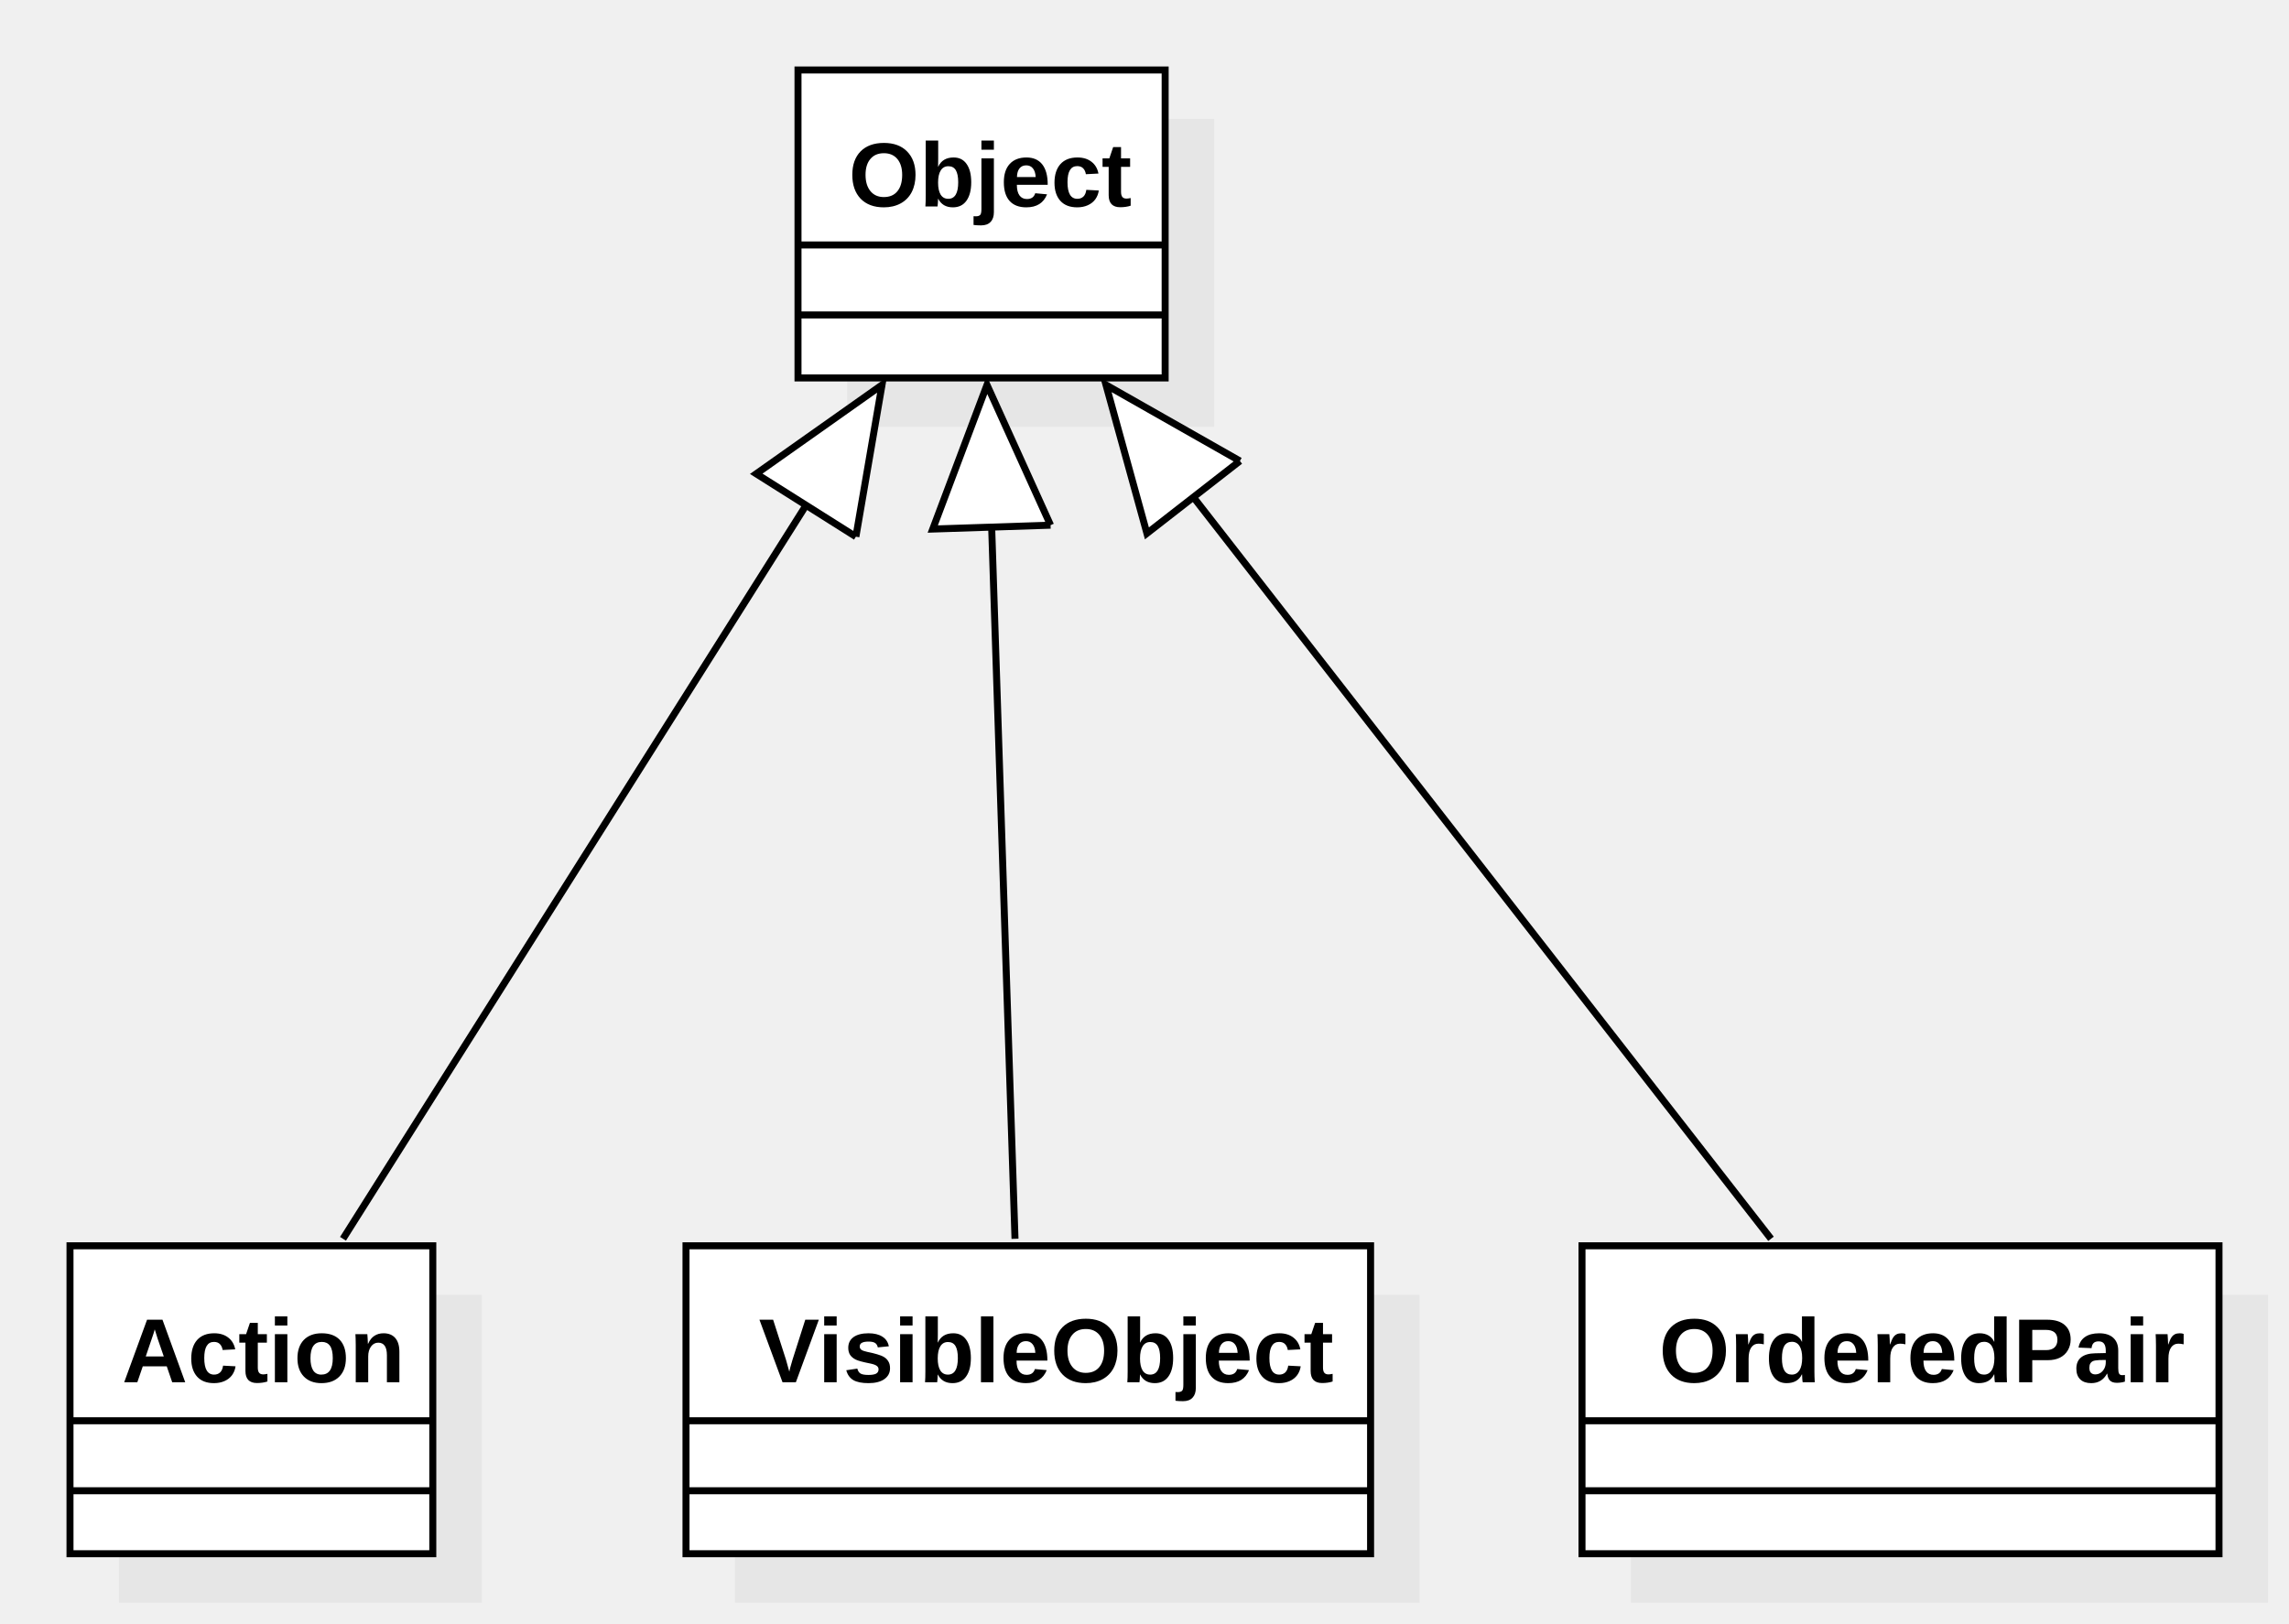
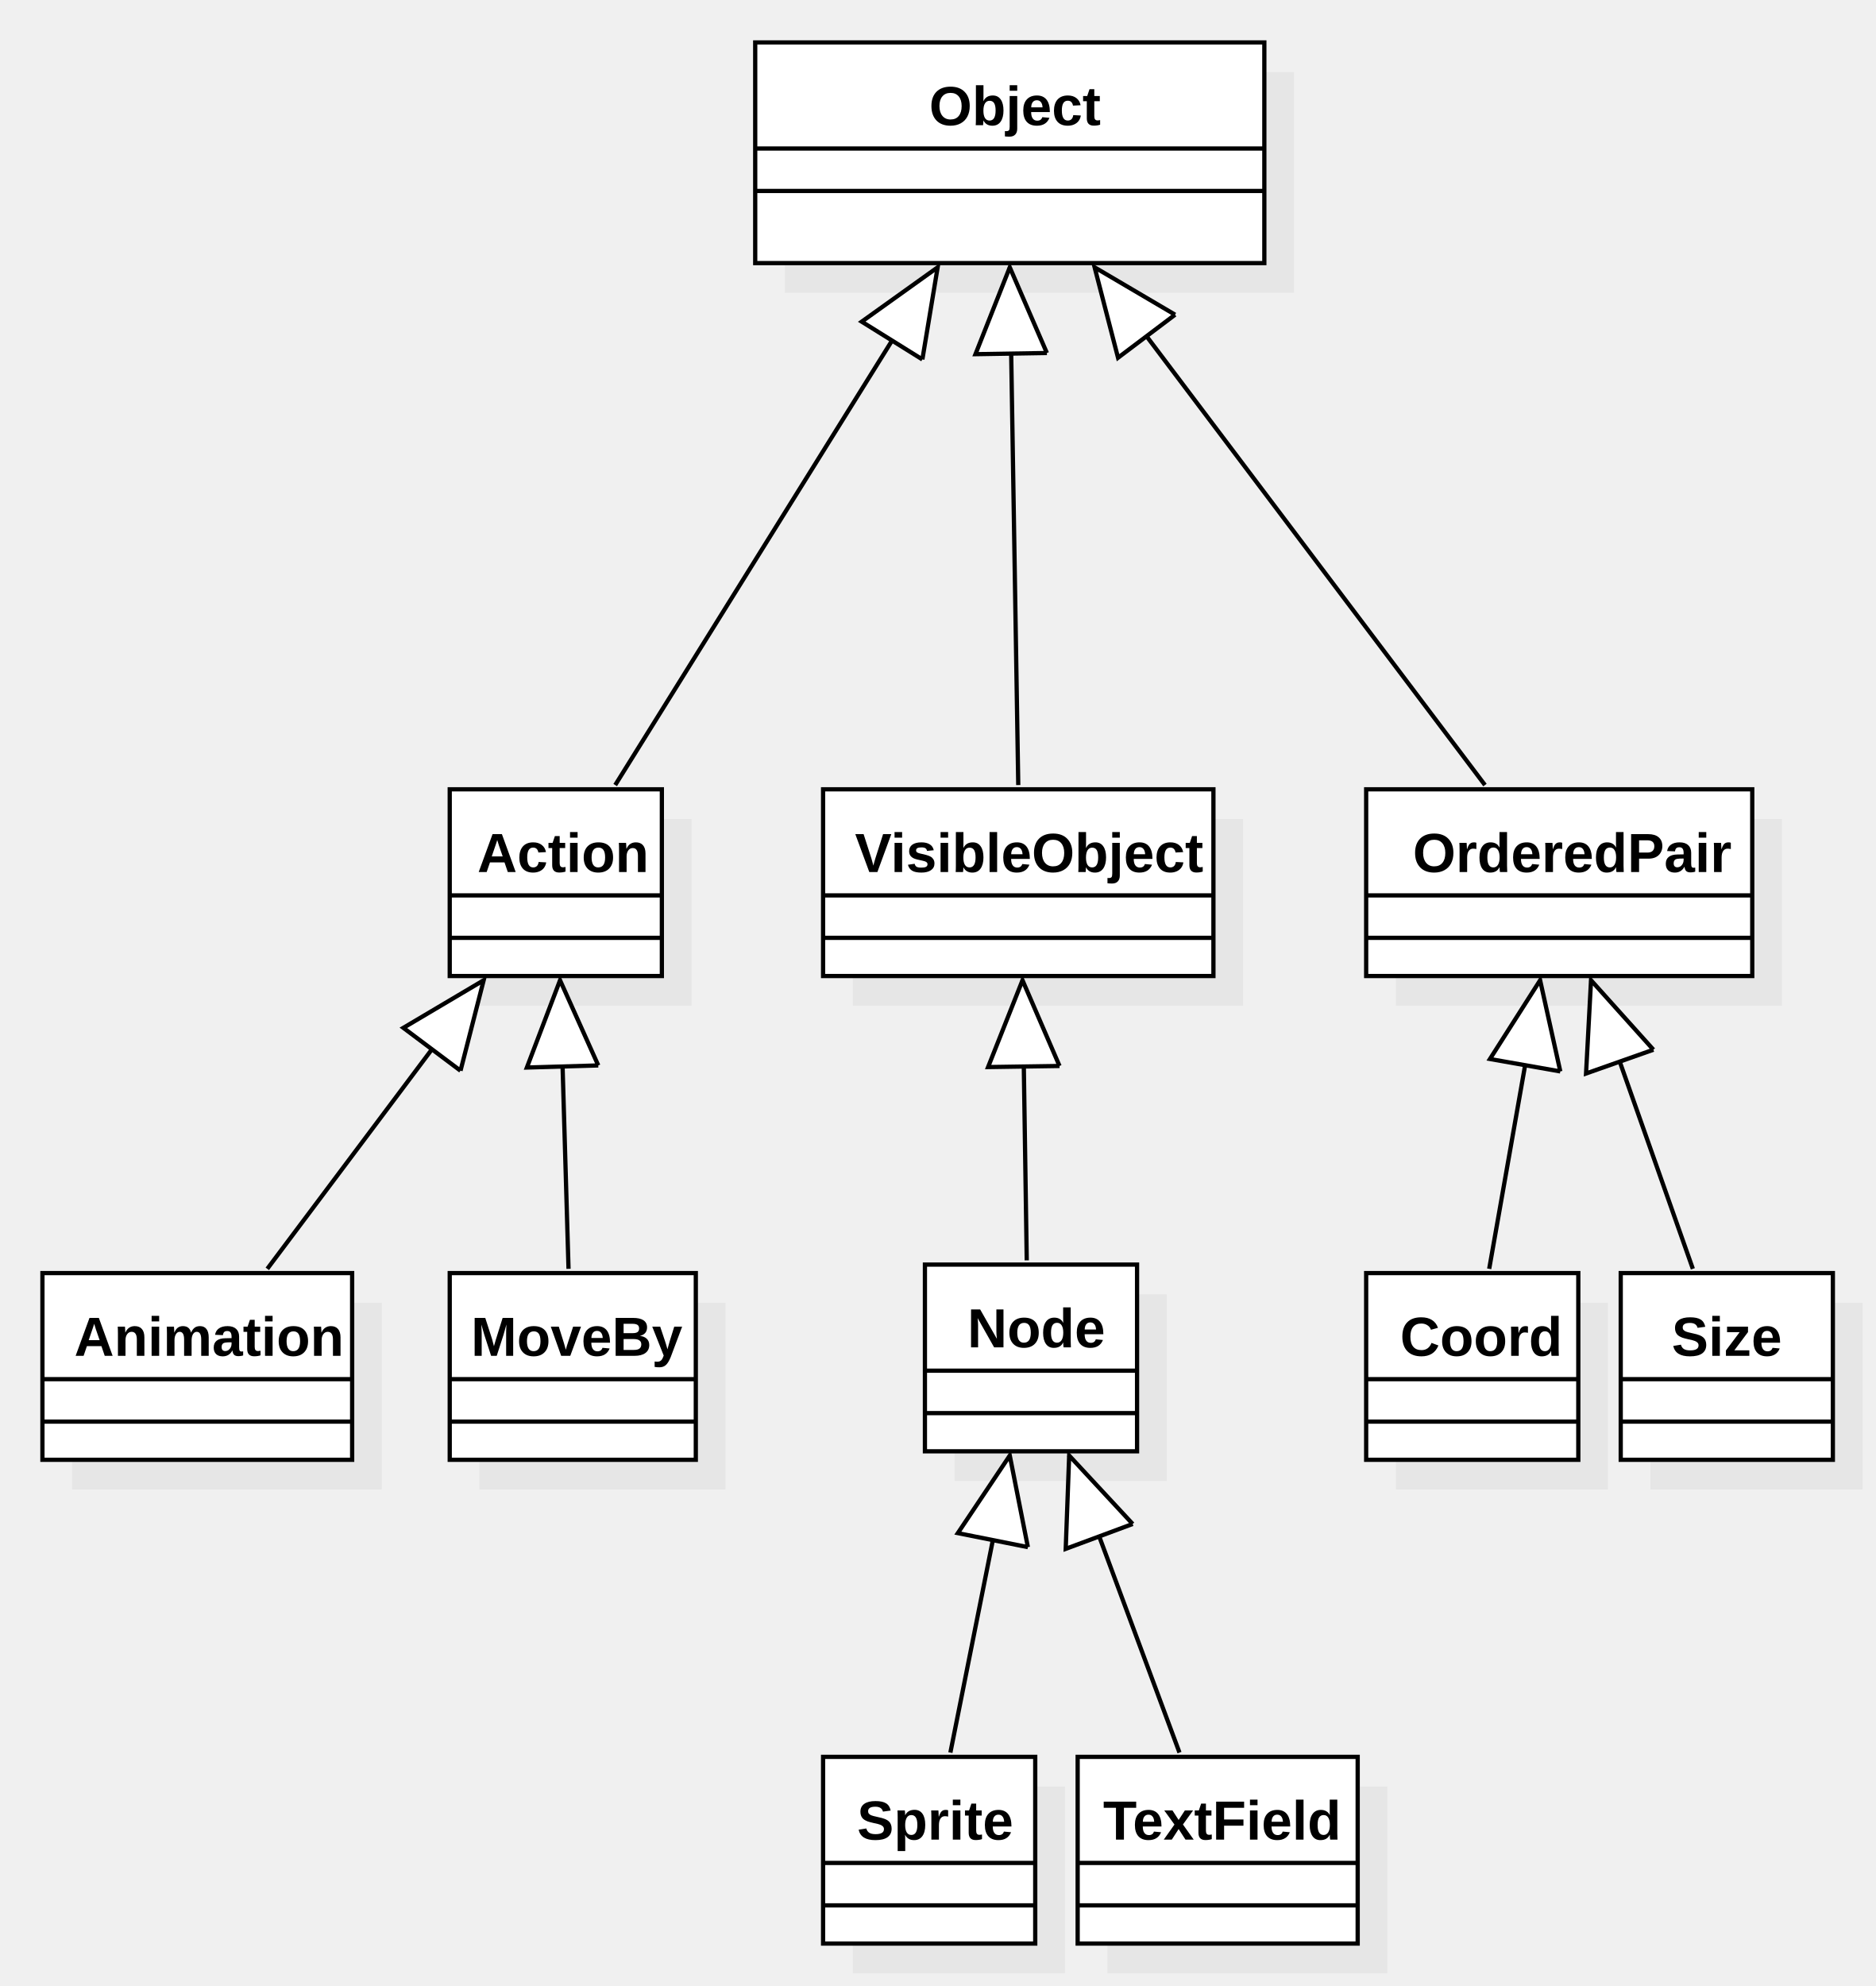
- <svg xmlns="http://www.w3.org/2000/svg" version="1.1" width="327" height="232">
+ <svg xmlns="http://www.w3.org/2000/svg" version="1.1" width="442" height="468">
  <defs />
  <g>
-     <g transform="translate(-270,-214) scale(1,1)">
-       <rect fill="#C0C0C0" stroke="none" x="391" y="231" width="52.45" height="44" opacity="0.2" />
-     </g>
-     <g transform="translate(-270,-214) scale(1,1)">
-       <rect fill="#ffffff" stroke="none" x="384" y="224" width="52.45" height="44" />
-     </g>
-     <g transform="translate(-270,-214) scale(1,1)">
-       <path fill="none" stroke="#000000" d="M 384 224 L 436.45 224 L 436.45 268 L 384 268 L 384 224 Z Z" stroke-miterlimit="10" />
-     </g>
-     <g transform="translate(-270,-214) scale(1,1)">
-       <path fill="none" stroke="#000000" d="M 384 249 L 436.45 249" stroke-miterlimit="10" />
-     </g>
-     <g transform="translate(-270,-214) scale(1,1)">
-       <path fill="none" stroke="#000000" d="M 384 259 L 436.45 259" stroke-miterlimit="10" />
-     </g>
-     <g transform="translate(-270,-214) scale(1,1)">
-       <g>
-         <path fill="none" stroke="none" />
-         <text fill="#000000" stroke="none" font-family="Arial" font-size="13px" font-style="normal" font-weight="bold" text-decoration="none" x="391.225" y="243.5">Object</text>
-       </g>
-     </g>
-     <g transform="translate(-270,-214) scale(1,1)">
-       <rect fill="#C0C0C0" stroke="none" x="375" y="399" width="97.797" height="44" opacity="0.2" />
-     </g>
-     <g transform="translate(-270,-214) scale(1,1)">
-       <rect fill="#ffffff" stroke="none" x="368" y="392" width="97.797" height="44" />
-     </g>
-     <g transform="translate(-270,-214) scale(1,1)">
-       <path fill="none" stroke="#000000" d="M 368 392 L 465.797 392 L 465.797 436 L 368 436 L 368 392 Z Z" stroke-miterlimit="10" />
-     </g>
-     <g transform="translate(-270,-214) scale(1,1)">
-       <path fill="none" stroke="#000000" d="M 368 417 L 465.797 417" stroke-miterlimit="10" />
-     </g>
-     <g transform="translate(-270,-214) scale(1,1)">
-       <path fill="none" stroke="#000000" d="M 368 427 L 465.797 427" stroke-miterlimit="10" />
-     </g>
-     <g transform="translate(-270,-214) scale(1,1)">
-       <g>
-         <path fill="none" stroke="none" />
-         <text fill="#000000" stroke="none" font-family="Arial" font-size="13px" font-style="normal" font-weight="bold" text-decoration="none" x="378.399" y="411.5">VisibleObject</text>
-       </g>
-     </g>
-     <g transform="translate(-270,-214) scale(1,1)">
-       <path fill="none" stroke="#000000" d="M 415 391 L 411 269" stroke-miterlimit="10" />
-     </g>
-     <g transform="translate(-270,-214) scale(1,1)">
-       <path fill="#FFFFFF" stroke="none" d="M 420.081 289.039 L 411 269 L 403.252 289.59" />
-     </g>
-     <g transform="translate(-270,-214) scale(1,1)">
-       <path fill="none" stroke="#000000" d="M 420.081 289.039 L 411 269 L 403.252 289.59 L 420.081 289.039" stroke-miterlimit="10" />
-     </g>
-     <g transform="translate(-270,-214) scale(1,1)">
+     <g transform="translate(-174,-206) scale(1,1)">
+       <rect fill="#C0C0C0" stroke="none" x="359" y="223" width="120" height="52" opacity="0.2" />
+     </g>
+     <g transform="translate(-174,-206) scale(1,1)">
+       <rect fill="#ffffff" stroke="none" x="352" y="216" width="120" height="52" />
+     </g>
+     <g transform="translate(-174,-206) scale(1,1)">
+       <path fill="none" stroke="#000000" d="M 352 216 L 472 216 L 472 268 L 352 268 L 352 216 Z Z" stroke-miterlimit="10" />
+     </g>
+     <g transform="translate(-174,-206) scale(1,1)">
+       <path fill="none" stroke="#000000" d="M 352 241 L 472 241" stroke-miterlimit="10" />
+     </g>
+     <g transform="translate(-174,-206) scale(1,1)">
+       <path fill="none" stroke="#000000" d="M 352 251 L 472 251" stroke-miterlimit="10" />
+     </g>
+     <g transform="translate(-174,-206) scale(1,1)">
+       <g>
+         <path fill="none" stroke="none" />
+         <text fill="#000000" stroke="none" font-family="Arial" font-size="13px" font-style="normal" font-weight="bold" text-decoration="none" x="393" y="235.5">Object</text>
+       </g>
+     </g>
+     <g transform="translate(-174,-206) scale(1,1)">
+       <rect fill="#C0C0C0" stroke="none" x="375" y="399" width="92" height="44" opacity="0.2" />
+     </g>
+     <g transform="translate(-174,-206) scale(1,1)">
+       <rect fill="#ffffff" stroke="none" x="368" y="392" width="92" height="44" />
+     </g>
+     <g transform="translate(-174,-206) scale(1,1)">
+       <path fill="none" stroke="#000000" d="M 368 392 L 460 392 L 460 436 L 368 436 L 368 392 Z Z" stroke-miterlimit="10" />
+     </g>
+     <g transform="translate(-174,-206) scale(1,1)">
+       <path fill="none" stroke="#000000" d="M 368 417 L 460 417" stroke-miterlimit="10" />
+     </g>
+     <g transform="translate(-174,-206) scale(1,1)">
+       <path fill="none" stroke="#000000" d="M 368 427 L 460 427" stroke-miterlimit="10" />
+     </g>
+     <g transform="translate(-174,-206) scale(1,1)">
+       <g>
+         <path fill="none" stroke="none" />
+         <text fill="#000000" stroke="none" font-family="Arial" font-size="13px" font-style="normal" font-weight="bold" text-decoration="none" x="375.5" y="411.5">VisibleObject</text>
+       </g>
+     </g>
+     <g transform="translate(-174,-206) scale(1,1)">
+       <path fill="none" stroke="#000000" d="M 414 391 L 412 269" stroke-miterlimit="10" />
+     </g>
+     <g transform="translate(-174,-206) scale(1,1)">
+       <path fill="#FFFFFF" stroke="none" d="M 420.751 289.185 L 412 269 L 403.915 289.461" />
+     </g>
+     <g transform="translate(-174,-206) scale(1,1)">
+       <path fill="none" stroke="#000000" d="M 420.751 289.185 L 412 269 L 403.915 289.461 L 420.751 289.185" stroke-miterlimit="10" />
+     </g>
+     <g transform="translate(-174,-206) scale(1,1)">
      <rect fill="#C0C0C0" stroke="none" x="503" y="399" width="91" height="44" opacity="0.2" />
    </g>
-     <g transform="translate(-270,-214) scale(1,1)">
+     <g transform="translate(-174,-206) scale(1,1)">
      <rect fill="#ffffff" stroke="none" x="496" y="392" width="91" height="44" />
    </g>
-     <g transform="translate(-270,-214) scale(1,1)">
+     <g transform="translate(-174,-206) scale(1,1)">
      <path fill="none" stroke="#000000" d="M 496 392 L 587 392 L 587 436 L 496 436 L 496 392 Z Z" stroke-miterlimit="10" />
    </g>
-     <g transform="translate(-270,-214) scale(1,1)">
+     <g transform="translate(-174,-206) scale(1,1)">
      <path fill="none" stroke="#000000" d="M 496 417 L 587 417" stroke-miterlimit="10" />
    </g>
-     <g transform="translate(-270,-214) scale(1,1)">
+     <g transform="translate(-174,-206) scale(1,1)">
      <path fill="none" stroke="#000000" d="M 496 427 L 587 427" stroke-miterlimit="10" />
    </g>
-     <g transform="translate(-270,-214) scale(1,1)">
+     <g transform="translate(-174,-206) scale(1,1)">
      <g>
        <path fill="none" stroke="none" />
        <text fill="#000000" stroke="none" font-family="Arial" font-size="13px" font-style="normal" font-weight="bold" text-decoration="none" x="507" y="411.5">OrderedPair</text>
      </g>
    </g>
-     <g transform="translate(-270,-214) scale(1,1)">
-       <path fill="none" stroke="#000000" d="M 523 391 L 428 269" stroke-miterlimit="10" />
-     </g>
-     <g transform="translate(-270,-214) scale(1,1)">
-       <path fill="#FFFFFF" stroke="none" d="M 447.13 279.864 L 428 269 L 433.845 290.209" />
-     </g>
-     <g transform="translate(-270,-214) scale(1,1)">
-       <path fill="none" stroke="#000000" d="M 447.13 279.864 L 428 269 L 433.845 290.209 L 447.13 279.864" stroke-miterlimit="10" />
-     </g>
-     <g transform="translate(-270,-214) scale(1,1)">
-       <rect fill="#C0C0C0" stroke="none" x="287" y="399" width="51.828" height="44" opacity="0.2" />
-     </g>
-     <g transform="translate(-270,-214) scale(1,1)">
-       <rect fill="#ffffff" stroke="none" x="280" y="392" width="51.828" height="44" />
-     </g>
-     <g transform="translate(-270,-214) scale(1,1)">
-       <path fill="none" stroke="#000000" d="M 280 392 L 331.828 392 L 331.828 436 L 280 436 L 280 392 Z Z" stroke-miterlimit="10" />
-     </g>
-     <g transform="translate(-270,-214) scale(1,1)">
-       <path fill="none" stroke="#000000" d="M 280 417 L 331.828 417" stroke-miterlimit="10" />
-     </g>
-     <g transform="translate(-270,-214) scale(1,1)">
-       <path fill="none" stroke="#000000" d="M 280 427 L 331.828 427" stroke-miterlimit="10" />
-     </g>
-     <g transform="translate(-270,-214) scale(1,1)">
-       <g>
-         <path fill="none" stroke="none" />
-         <text fill="#000000" stroke="none" font-family="Arial" font-size="13px" font-style="normal" font-weight="bold" text-decoration="none" x="287.414" y="411.5">Action</text>
-       </g>
-     </g>
-     <g transform="translate(-270,-214) scale(1,1)">
-       <path fill="none" stroke="#000000" d="M 319 391 L 396 269" stroke-miterlimit="10" />
-     </g>
-     <g transform="translate(-270,-214) scale(1,1)">
-       <path fill="#FFFFFF" stroke="none" d="M 392.271 290.682 L 396 269 L 378.032 281.695" />
-     </g>
-     <g transform="translate(-270,-214) scale(1,1)">
-       <path fill="none" stroke="#000000" d="M 392.271 290.682 L 396 269 L 378.032 281.695 L 392.271 290.682" stroke-miterlimit="10" />
+     <g transform="translate(-174,-206) scale(1,1)">
+       <path fill="none" stroke="#000000" d="M 524 391 L 432 269" stroke-miterlimit="10" />
+     </g>
+     <g transform="translate(-174,-206) scale(1,1)">
+       <path fill="#FFFFFF" stroke="none" d="M 450.96 280.159 L 432 269 L 437.516 290.297" />
+     </g>
+     <g transform="translate(-174,-206) scale(1,1)">
+       <path fill="none" stroke="#000000" d="M 450.96 280.159 L 432 269 L 437.516 290.297 L 450.96 280.159" stroke-miterlimit="10" />
+     </g>
+     <g transform="translate(-174,-206) scale(1,1)">
+       <rect fill="#C0C0C0" stroke="none" x="287" y="399" width="50" height="44" opacity="0.2" />
+     </g>
+     <g transform="translate(-174,-206) scale(1,1)">
+       <rect fill="#ffffff" stroke="none" x="280" y="392" width="50" height="44" />
+     </g>
+     <g transform="translate(-174,-206) scale(1,1)">
+       <path fill="none" stroke="#000000" d="M 280 392 L 330 392 L 330 436 L 280 436 L 280 392 Z Z" stroke-miterlimit="10" />
+     </g>
+     <g transform="translate(-174,-206) scale(1,1)">
+       <path fill="none" stroke="#000000" d="M 280 417 L 330 417" stroke-miterlimit="10" />
+     </g>
+     <g transform="translate(-174,-206) scale(1,1)">
+       <path fill="none" stroke="#000000" d="M 280 427 L 330 427" stroke-miterlimit="10" />
+     </g>
+     <g transform="translate(-174,-206) scale(1,1)">
+       <g>
+         <path fill="none" stroke="none" />
+         <text fill="#000000" stroke="none" font-family="Arial" font-size="13px" font-style="normal" font-weight="bold" text-decoration="none" x="286.5" y="411.5">Action</text>
+       </g>
+     </g>
+     <g transform="translate(-174,-206) scale(1,1)">
+       <path fill="none" stroke="#000000" d="M 319 391 L 395 269" stroke-miterlimit="10" />
+     </g>
+     <g transform="translate(-174,-206) scale(1,1)">
+       <path fill="#FFFFFF" stroke="none" d="M 391.399 290.703 L 395 269 L 377.107 281.8" />
+     </g>
+     <g transform="translate(-174,-206) scale(1,1)">
+       <path fill="none" stroke="#000000" d="M 391.399 290.703 L 395 269 L 377.107 281.8 L 391.399 290.703" stroke-miterlimit="10" />
+     </g>
+     <g transform="translate(-174,-206) scale(1,1)">
+       <rect fill="#C0C0C0" stroke="none" x="399" y="511" width="50" height="44" opacity="0.2" />
+     </g>
+     <g transform="translate(-174,-206) scale(1,1)">
+       <rect fill="#ffffff" stroke="none" x="392" y="504" width="50" height="44" />
+     </g>
+     <g transform="translate(-174,-206) scale(1,1)">
+       <path fill="none" stroke="#000000" d="M 392 504 L 442 504 L 442 548 L 392 548 L 392 504 Z Z" stroke-miterlimit="10" />
+     </g>
+     <g transform="translate(-174,-206) scale(1,1)">
+       <path fill="none" stroke="#000000" d="M 392 529 L 442 529" stroke-miterlimit="10" />
+     </g>
+     <g transform="translate(-174,-206) scale(1,1)">
+       <path fill="none" stroke="#000000" d="M 392 539 L 442 539" stroke-miterlimit="10" />
+     </g>
+     <g transform="translate(-174,-206) scale(1,1)">
+       <g>
+         <path fill="none" stroke="none" />
+         <text fill="#000000" stroke="none" font-family="Arial" font-size="13px" font-style="normal" font-weight="bold" text-decoration="none" x="402" y="523.5">Node</text>
+       </g>
+     </g>
+     <g transform="translate(-174,-206) scale(1,1)">
+       <path fill="none" stroke="#000000" d="M 416 503 L 415 437" stroke-miterlimit="10" />
+     </g>
+     <g transform="translate(-174,-206) scale(1,1)">
+       <path fill="#FFFFFF" stroke="none" d="M 423.726 457.195 L 415 437 L 406.89 457.451" />
+     </g>
+     <g transform="translate(-174,-206) scale(1,1)">
+       <path fill="none" stroke="#000000" d="M 423.726 457.195 L 415 437 L 406.89 457.451 L 423.726 457.195" stroke-miterlimit="10" />
+     </g>
+     <g transform="translate(-174,-206) scale(1,1)">
+       <rect fill="#C0C0C0" stroke="none" x="375" y="627" width="50" height="44" opacity="0.2" />
+     </g>
+     <g transform="translate(-174,-206) scale(1,1)">
+       <rect fill="#ffffff" stroke="none" x="368" y="620" width="50" height="44" />
+     </g>
+     <g transform="translate(-174,-206) scale(1,1)">
+       <path fill="none" stroke="#000000" d="M 368 620 L 418 620 L 418 664 L 368 664 L 368 620 Z Z" stroke-miterlimit="10" />
+     </g>
+     <g transform="translate(-174,-206) scale(1,1)">
+       <path fill="none" stroke="#000000" d="M 368 645 L 418 645" stroke-miterlimit="10" />
+     </g>
+     <g transform="translate(-174,-206) scale(1,1)">
+       <path fill="none" stroke="#000000" d="M 368 655 L 418 655" stroke-miterlimit="10" />
+     </g>
+     <g transform="translate(-174,-206) scale(1,1)">
+       <g>
+         <path fill="none" stroke="none" />
+         <text fill="#000000" stroke="none" font-family="Arial" font-size="13px" font-style="normal" font-weight="bold" text-decoration="none" x="376" y="639.5">Sprite</text>
+       </g>
+     </g>
+     <g transform="translate(-174,-206) scale(1,1)">
+       <path fill="none" stroke="#000000" d="M 398 619 L 412 549" stroke-miterlimit="10" />
+     </g>
+     <g transform="translate(-174,-206) scale(1,1)">
+       <path fill="#FFFFFF" stroke="none" d="M 416.269 570.582 L 412 549 L 399.758 567.28" />
+     </g>
+     <g transform="translate(-174,-206) scale(1,1)">
+       <path fill="none" stroke="#000000" d="M 416.269 570.582 L 412 549 L 399.758 567.28 L 416.269 570.582" stroke-miterlimit="10" />
+     </g>
+     <g transform="translate(-174,-206) scale(1,1)">
+       <rect fill="#C0C0C0" stroke="none" x="435" y="627" width="66" height="44" opacity="0.2" />
+     </g>
+     <g transform="translate(-174,-206) scale(1,1)">
+       <rect fill="#ffffff" stroke="none" x="428" y="620" width="66" height="44" />
+     </g>
+     <g transform="translate(-174,-206) scale(1,1)">
+       <path fill="none" stroke="#000000" d="M 428 620 L 494 620 L 494 664 L 428 664 L 428 620 Z Z" stroke-miterlimit="10" />
+     </g>
+     <g transform="translate(-174,-206) scale(1,1)">
+       <path fill="none" stroke="#000000" d="M 428 645 L 494 645" stroke-miterlimit="10" />
+     </g>
+     <g transform="translate(-174,-206) scale(1,1)">
+       <path fill="none" stroke="#000000" d="M 428 655 L 494 655" stroke-miterlimit="10" />
+     </g>
+     <g transform="translate(-174,-206) scale(1,1)">
+       <g>
+         <path fill="none" stroke="none" />
+         <text fill="#000000" stroke="none" font-family="Arial" font-size="13px" font-style="normal" font-weight="bold" text-decoration="none" x="434" y="639.5">TextField</text>
+       </g>
+     </g>
+     <g transform="translate(-174,-206) scale(1,1)">
+       <path fill="none" stroke="#000000" d="M 452 619 L 426 549" stroke-miterlimit="10" />
+     </g>
+     <g transform="translate(-174,-206) scale(1,1)">
+       <path fill="#FFFFFF" stroke="none" d="M 440.969 565.122 L 426 549 L 425.185 570.985" />
+     </g>
+     <g transform="translate(-174,-206) scale(1,1)">
+       <path fill="none" stroke="#000000" d="M 440.969 565.122 L 426 549 L 425.185 570.985 L 440.969 565.122" stroke-miterlimit="10" />
+     </g>
+     <g transform="translate(-174,-206) scale(1,1)">
+       <rect fill="#C0C0C0" stroke="none" x="503" y="513" width="50" height="44" opacity="0.2" />
+     </g>
+     <g transform="translate(-174,-206) scale(1,1)">
+       <rect fill="#ffffff" stroke="none" x="496" y="506" width="50" height="44" />
+     </g>
+     <g transform="translate(-174,-206) scale(1,1)">
+       <path fill="none" stroke="#000000" d="M 496 506 L 546 506 L 546 550 L 496 550 L 496 506 Z Z" stroke-miterlimit="10" />
+     </g>
+     <g transform="translate(-174,-206) scale(1,1)">
+       <path fill="none" stroke="#000000" d="M 496 531 L 546 531" stroke-miterlimit="10" />
+     </g>
+     <g transform="translate(-174,-206) scale(1,1)">
+       <path fill="none" stroke="#000000" d="M 496 541 L 546 541" stroke-miterlimit="10" />
+     </g>
+     <g transform="translate(-174,-206) scale(1,1)">
+       <g>
+         <path fill="none" stroke="none" />
+         <text fill="#000000" stroke="none" font-family="Arial" font-size="13px" font-style="normal" font-weight="bold" text-decoration="none" x="504" y="525.5">Coord</text>
+       </g>
+     </g>
+     <g transform="translate(-174,-206) scale(1,1)">
+       <path fill="none" stroke="#000000" d="M 525 505 L 537 437" stroke-miterlimit="10" />
+     </g>
+     <g transform="translate(-174,-206) scale(1,1)">
+       <path fill="#FFFFFF" stroke="none" d="M 541.759 458.479 L 537 437 L 525.177 455.553" />
+     </g>
+     <g transform="translate(-174,-206) scale(1,1)">
+       <path fill="none" stroke="#000000" d="M 541.759 458.479 L 537 437 L 525.177 455.553 L 541.759 458.479" stroke-miterlimit="10" />
+     </g>
+     <g transform="translate(-174,-206) scale(1,1)">
+       <rect fill="#C0C0C0" stroke="none" x="563" y="513" width="50" height="44" opacity="0.2" />
+     </g>
+     <g transform="translate(-174,-206) scale(1,1)">
+       <rect fill="#ffffff" stroke="none" x="556" y="506" width="50" height="44" />
+     </g>
+     <g transform="translate(-174,-206) scale(1,1)">
+       <path fill="none" stroke="#000000" d="M 556 506 L 606 506 L 606 550 L 556 550 L 556 506 Z Z" stroke-miterlimit="10" />
+     </g>
+     <g transform="translate(-174,-206) scale(1,1)">
+       <path fill="none" stroke="#000000" d="M 556 531 L 606 531" stroke-miterlimit="10" />
+     </g>
+     <g transform="translate(-174,-206) scale(1,1)">
+       <path fill="none" stroke="#000000" d="M 556 541 L 606 541" stroke-miterlimit="10" />
+     </g>
+     <g transform="translate(-174,-206) scale(1,1)">
+       <g>
+         <path fill="none" stroke="none" />
+         <text fill="#000000" stroke="none" font-family="Arial" font-size="13px" font-style="normal" font-weight="bold" text-decoration="none" x="568" y="525.5">Size</text>
+       </g>
+     </g>
+     <g transform="translate(-174,-206) scale(1,1)">
+       <path fill="none" stroke="#000000" d="M 573 505 L 549 437" stroke-miterlimit="10" />
+     </g>
+     <g transform="translate(-174,-206) scale(1,1)">
+       <path fill="#FFFFFF" stroke="none" d="M 563.704 453.365 L 549 437 L 547.826 458.969" />
+     </g>
+     <g transform="translate(-174,-206) scale(1,1)">
+       <path fill="none" stroke="#000000" d="M 563.704 453.365 L 549 437 L 547.826 458.969 L 563.704 453.365" stroke-miterlimit="10" />
+     </g>
+     <g transform="translate(-174,-206) scale(1,1)">
+       <rect fill="#C0C0C0" stroke="none" x="287" y="513" width="58" height="44" opacity="0.2" />
+     </g>
+     <g transform="translate(-174,-206) scale(1,1)">
+       <rect fill="#ffffff" stroke="none" x="280" y="506" width="58" height="44" />
+     </g>
+     <g transform="translate(-174,-206) scale(1,1)">
+       <path fill="none" stroke="#000000" d="M 280 506 L 338 506 L 338 550 L 280 550 L 280 506 Z Z" stroke-miterlimit="10" />
+     </g>
+     <g transform="translate(-174,-206) scale(1,1)">
+       <path fill="none" stroke="#000000" d="M 280 531 L 338 531" stroke-miterlimit="10" />
+     </g>
+     <g transform="translate(-174,-206) scale(1,1)">
+       <path fill="none" stroke="#000000" d="M 280 541 L 338 541" stroke-miterlimit="10" />
+     </g>
+     <g transform="translate(-174,-206) scale(1,1)">
+       <g>
+         <path fill="none" stroke="none" />
+         <text fill="#000000" stroke="none" font-family="Arial" font-size="13px" font-style="normal" font-weight="bold" text-decoration="none" x="285" y="525.5">MoveBy</text>
+       </g>
+     </g>
+     <g transform="translate(-174,-206) scale(1,1)">
+       <path fill="none" stroke="#000000" d="M 308 505 L 306 437" stroke-miterlimit="10" />
+     </g>
+     <g transform="translate(-174,-206) scale(1,1)">
+       <path fill="#FFFFFF" stroke="none" d="M 315.013 457.069 L 306 437 L 298.182 457.564" />
+     </g>
+     <g transform="translate(-174,-206) scale(1,1)">
+       <path fill="none" stroke="#000000" d="M 315.013 457.069 L 306 437 L 298.182 457.564 L 315.013 457.069" stroke-miterlimit="10" />
+     </g>
+     <g transform="translate(-174,-206) scale(1,1)">
+       <rect fill="#C0C0C0" stroke="none" x="191" y="513" width="73" height="44" opacity="0.2" />
+     </g>
+     <g transform="translate(-174,-206) scale(1,1)">
+       <rect fill="#ffffff" stroke="none" x="184" y="506" width="73" height="44" />
+     </g>
+     <g transform="translate(-174,-206) scale(1,1)">
+       <path fill="none" stroke="#000000" d="M 184 506 L 257 506 L 257 550 L 184 550 L 184 506 Z Z" stroke-miterlimit="10" />
+     </g>
+     <g transform="translate(-174,-206) scale(1,1)">
+       <path fill="none" stroke="#000000" d="M 184 531 L 257 531" stroke-miterlimit="10" />
+     </g>
+     <g transform="translate(-174,-206) scale(1,1)">
+       <path fill="none" stroke="#000000" d="M 184 541 L 257 541" stroke-miterlimit="10" />
+     </g>
+     <g transform="translate(-174,-206) scale(1,1)">
+       <g>
+         <path fill="none" stroke="none" />
+         <text fill="#000000" stroke="none" font-family="Arial" font-size="13px" font-style="normal" font-weight="bold" text-decoration="none" x="191.5" y="525.5">Animation</text>
+       </g>
+     </g>
+     <g transform="translate(-174,-206) scale(1,1)">
+       <path fill="none" stroke="#000000" d="M 237 505 L 288 437" stroke-miterlimit="10" />
+     </g>
+     <g transform="translate(-174,-206) scale(1,1)">
+       <path fill="#FFFFFF" stroke="none" d="M 282.54 458.312 L 288 437 L 269.07 448.209" />
+     </g>
+     <g transform="translate(-174,-206) scale(1,1)">
+       <path fill="none" stroke="#000000" d="M 282.54 458.312 L 288 437 L 269.07 448.209 L 282.54 458.312" stroke-miterlimit="10" />
    </g>
  </g>
</svg>
